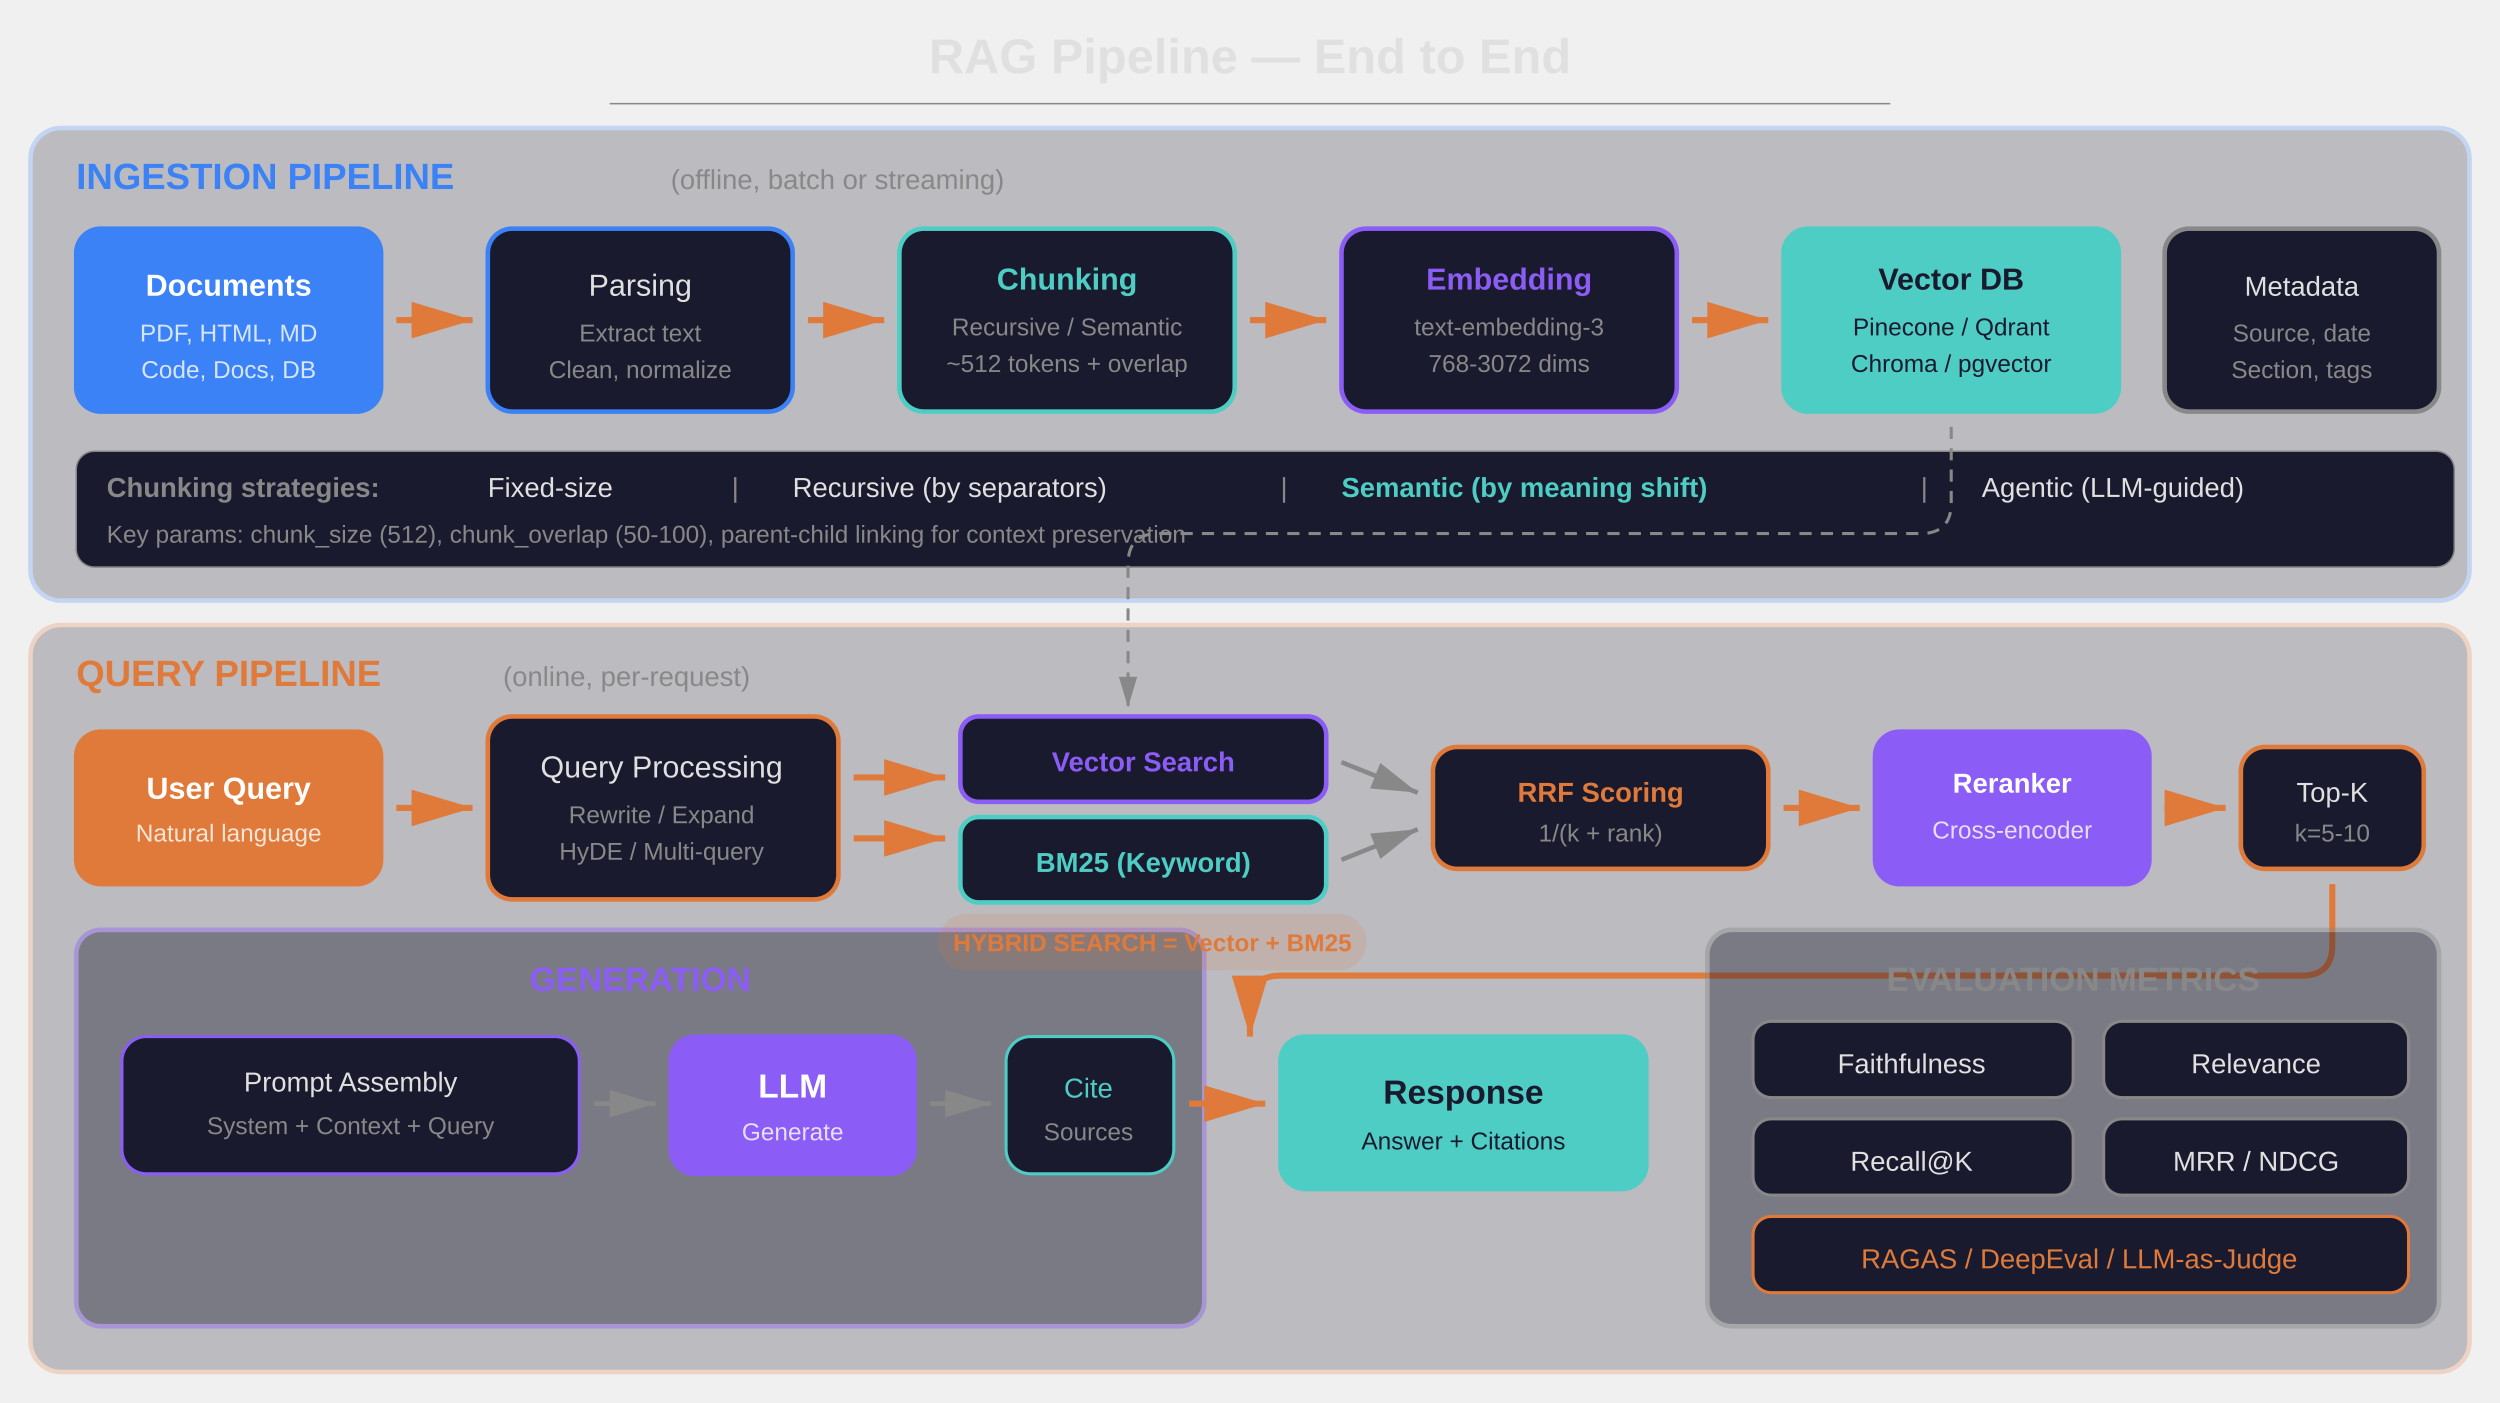
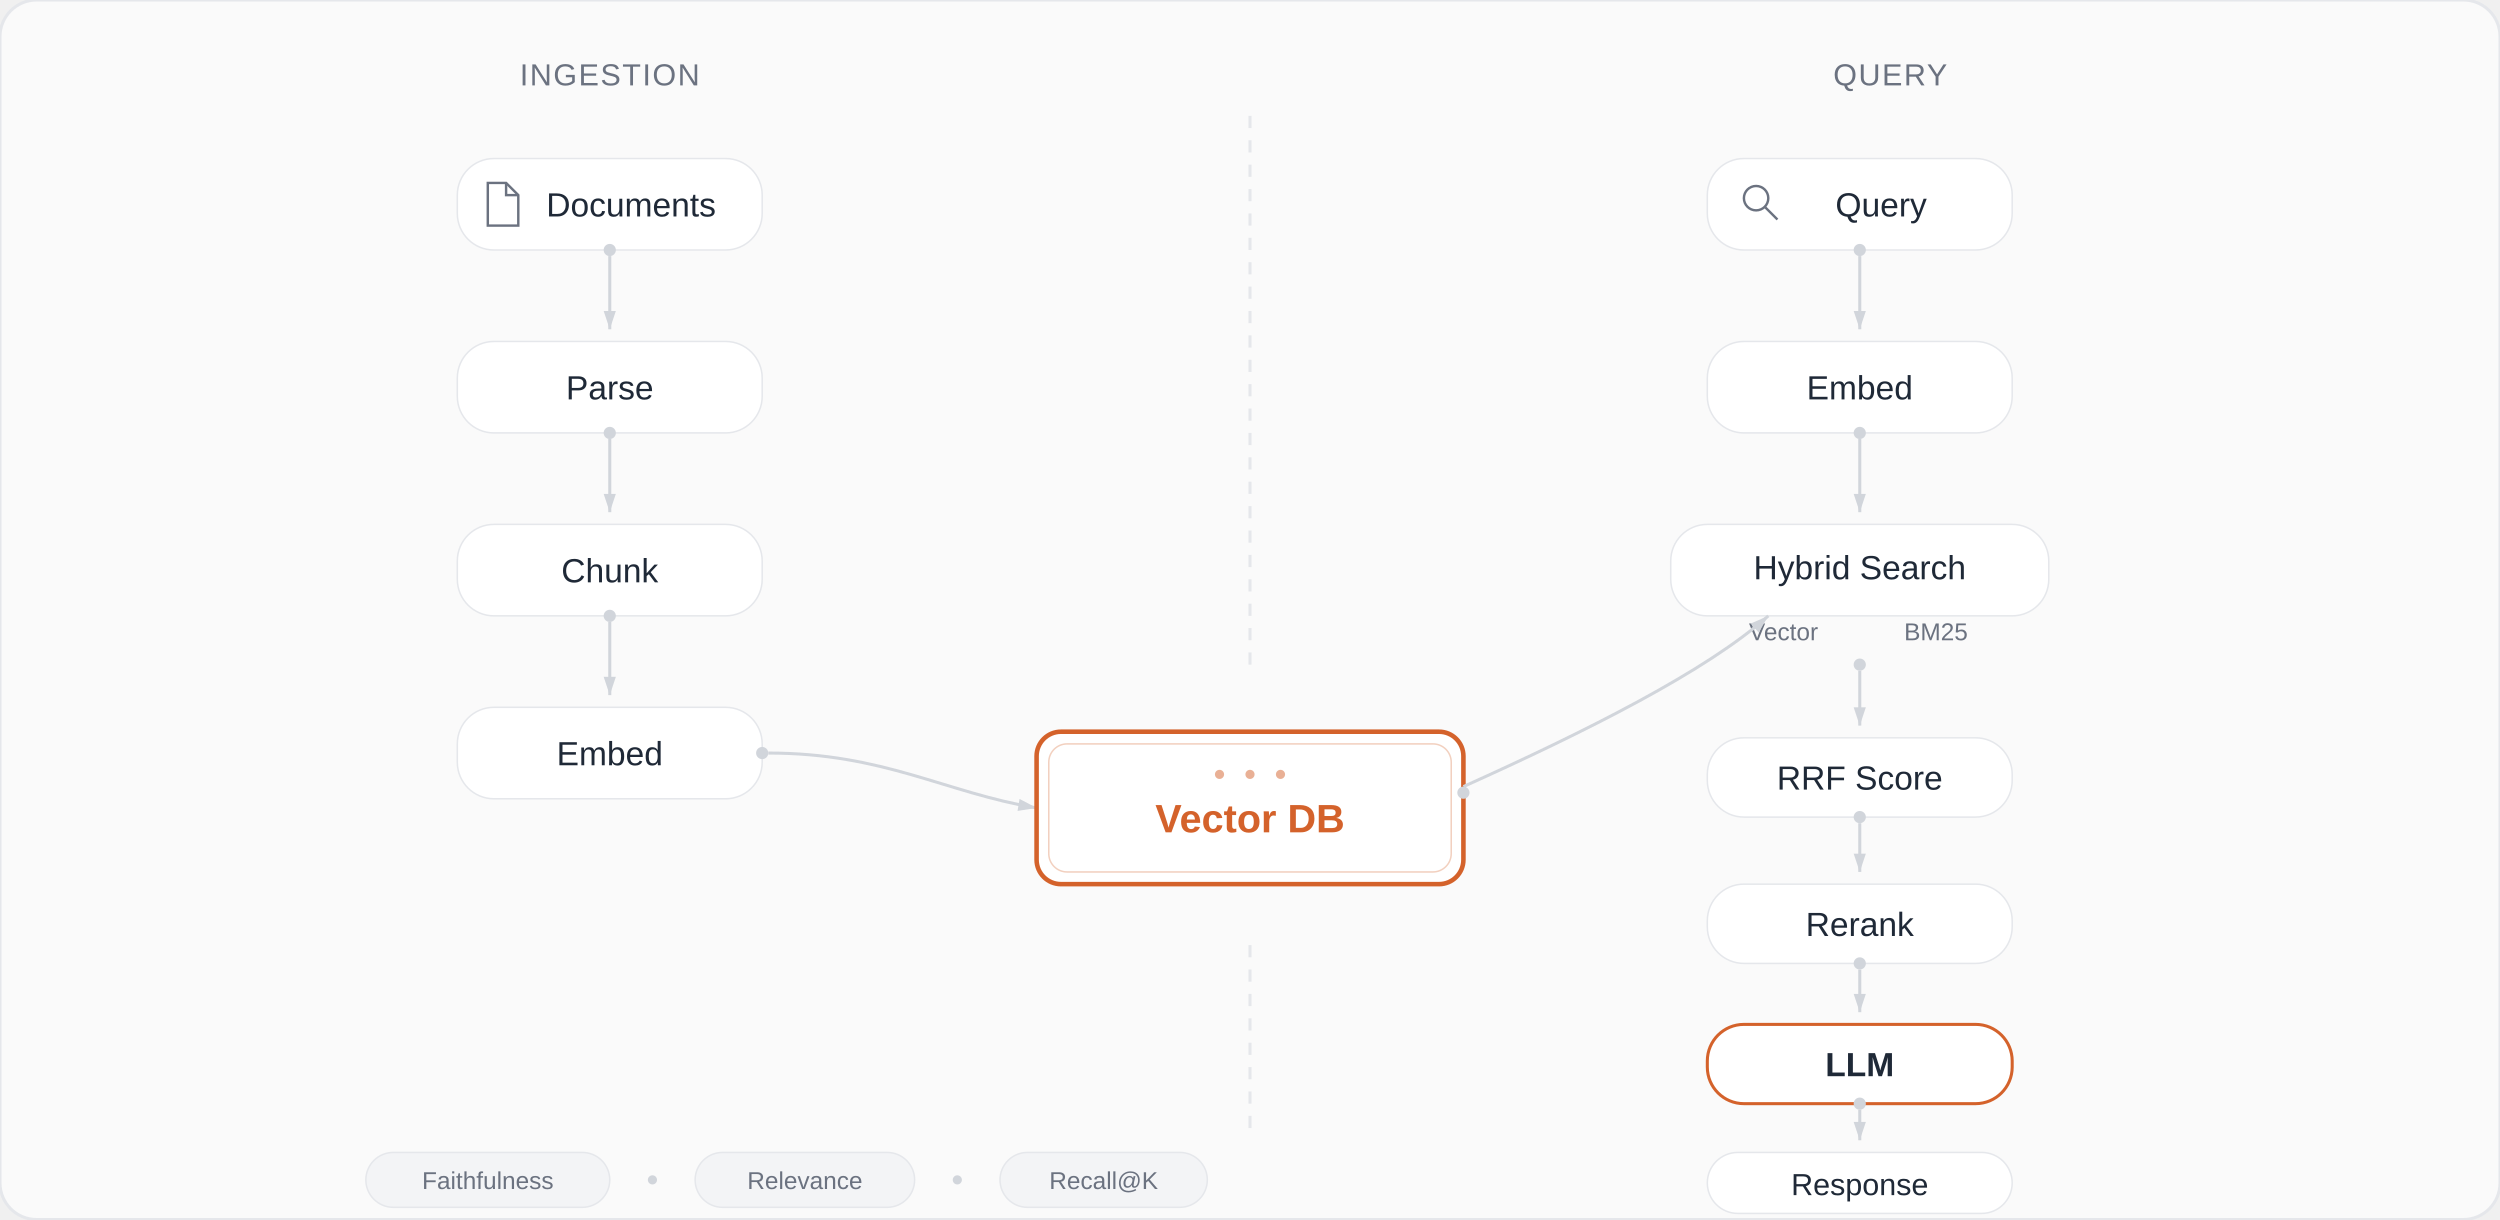
- <svg xmlns="http://www.w3.org/2000/svg" viewBox="0 0 820 460" font-family="Arial, Helvetica, sans-serif">
+ <svg xmlns="http://www.w3.org/2000/svg" viewBox="0 0 820 400" font-family="Arial, Helvetica, sans-serif">
  <defs>
-     <marker id="rp-arrow" viewBox="0 0 10 6" refX="10" refY="3" markerWidth="10" markerHeight="6" orient="auto-start-reverse">
-       <path d="M 0 0 L 10 3 L 0 6 z" fill="#e07a3a" />
-     </marker>
-     <marker id="rp-arrowg" viewBox="0 0 10 6" refX="10" refY="3" markerWidth="10" markerHeight="6" orient="auto-start-reverse">
-       <path d="M 0 0 L 10 3 L 0 6 z" fill="#888" />
-     </marker>
-     <marker id="rp-arrowt" viewBox="0 0 10 6" refX="10" refY="3" markerWidth="10" markerHeight="6" orient="auto-start-reverse">
-       <path d="M 0 0 L 10 3 L 0 6 z" fill="#4ecdc4" />
+     <marker id="arr" viewBox="0 0 6 4" refX="6" refY="2" markerWidth="6" markerHeight="4" orient="auto">
+       <path d="M0 0 L6 2 L0 4z" fill="#d1d5db" />
    </marker>
  </defs>
-   <text x="410" y="24" fill="#e0e0e0" font-size="16" font-weight="bold" text-anchor="middle">RAG Pipeline — End to End</text>
-   <line x1="200" y1="34" x2="620" y2="34" stroke="#888" stroke-width="0.5" />
-   <rect x="10" y="42" width="800" height="155" rx="10" fill="#1a1a2e" opacity="0.25" stroke="#3b82f6" stroke-width="1.5" />
-   <text x="25" y="62" fill="#3b82f6" font-size="12" font-weight="bold">INGESTION PIPELINE</text>
-   <text x="220" y="62" fill="#888" font-size="9">(offline, batch or streaming)</text>
-   <rect x="25" y="75" width="100" height="60" rx="8" fill="#3b82f6" stroke="#3b82f6" stroke-width="1.5" />
-   <text x="75" y="97" fill="#fff" font-size="10" font-weight="bold" text-anchor="middle">Documents</text>
-   <text x="75" y="112" fill="rgba(255,255,255,0.8)" font-size="8" text-anchor="middle">PDF, HTML, MD</text>
-   <text x="75" y="124" fill="rgba(255,255,255,0.8)" font-size="8" text-anchor="middle">Code, Docs, DB</text>
-   <line x1="130" y1="105" x2="155" y2="105" stroke="#e07a3a" stroke-width="2" marker-end="url(#rp-arrow)" />
-   <rect x="160" y="75" width="100" height="60" rx="8" fill="#1a1a2e" stroke="#3b82f6" stroke-width="1.5" />
-   <text x="210" y="97" fill="#e0e0e0" font-size="10" text-anchor="middle">Parsing</text>
-   <text x="210" y="112" fill="#888" font-size="8" text-anchor="middle">Extract text</text>
-   <text x="210" y="124" fill="#888" font-size="8" text-anchor="middle">Clean, normalize</text>
-   <line x1="265" y1="105" x2="290" y2="105" stroke="#e07a3a" stroke-width="2" marker-end="url(#rp-arrow)" />
-   <rect x="295" y="75" width="110" height="60" rx="8" fill="#1a1a2e" stroke="#4ecdc4" stroke-width="1.5" />
-   <text x="350" y="95" fill="#4ecdc4" font-size="10" font-weight="bold" text-anchor="middle">Chunking</text>
-   <text x="350" y="110" fill="#888" font-size="8" text-anchor="middle">Recursive / Semantic</text>
-   <text x="350" y="122" fill="#888" font-size="8" text-anchor="middle">~512 tokens + overlap</text>
-   <line x1="410" y1="105" x2="435" y2="105" stroke="#e07a3a" stroke-width="2" marker-end="url(#rp-arrow)" />
-   <rect x="440" y="75" width="110" height="60" rx="8" fill="#1a1a2e" stroke="#8b5cf6" stroke-width="1.5" />
-   <text x="495" y="95" fill="#8b5cf6" font-size="10" font-weight="bold" text-anchor="middle">Embedding</text>
-   <text x="495" y="110" fill="#888" font-size="8" text-anchor="middle">text-embedding-3</text>
-   <text x="495" y="122" fill="#888" font-size="8" text-anchor="middle">768-3072 dims</text>
-   <line x1="555" y1="105" x2="580" y2="105" stroke="#e07a3a" stroke-width="2" marker-end="url(#rp-arrow)" />
-   <rect x="585" y="75" width="110" height="60" rx="8" fill="#4ecdc4" stroke="#4ecdc4" stroke-width="1.5" />
-   <text x="640" y="95" fill="#1a1a2e" font-size="10" font-weight="bold" text-anchor="middle">Vector DB</text>
-   <text x="640" y="110" fill="#1a1a2e" font-size="8" text-anchor="middle">Pinecone / Qdrant</text>
-   <text x="640" y="122" fill="#1a1a2e" font-size="8" text-anchor="middle">Chroma / pgvector</text>
-   <rect x="710" y="75" width="90" height="60" rx="8" fill="#1a1a2e" stroke="#888" stroke-width="1.5" />
-   <text x="755" y="97" fill="#e0e0e0" font-size="9" text-anchor="middle">Metadata</text>
-   <text x="755" y="112" fill="#888" font-size="8" text-anchor="middle">Source, date</text>
-   <text x="755" y="124" fill="#888" font-size="8" text-anchor="middle">Section, tags</text>
-   <rect x="25" y="148" width="780" height="38" rx="6" fill="#1a1a2e" stroke="#888" stroke-width="0.5" />
-   <text x="35" y="163" fill="#888" font-size="9" font-weight="bold">Chunking strategies:</text>
-   <text x="160" y="163" fill="#e0e0e0" font-size="9">Fixed-size</text>
-   <text x="240" y="163" fill="#888" font-size="9">|</text>
-   <text x="260" y="163" fill="#e0e0e0" font-size="9">Recursive (by separators)</text>
-   <text x="420" y="163" fill="#888" font-size="9">|</text>
-   <text x="440" y="163" fill="#4ecdc4" font-size="9" font-weight="bold">Semantic (by meaning shift)</text>
-   <text x="630" y="163" fill="#888" font-size="9">|</text>
-   <text x="650" y="163" fill="#e0e0e0" font-size="9">Agentic (LLM-guided)</text>
-   <text x="35" y="178" fill="#888" font-size="8">Key params: chunk_size (512), chunk_overlap (50-100), parent-child linking for context preservation</text>
-   <rect x="10" y="205" width="800" height="245" rx="10" fill="#1a1a2e" opacity="0.25" stroke="#e07a3a" stroke-width="1.5" />
-   <text x="25" y="225" fill="#e07a3a" font-size="12" font-weight="bold">QUERY PIPELINE</text>
-   <text x="165" y="225" fill="#888" font-size="9">(online, per-request)</text>
-   <rect x="25" y="240" width="100" height="50" rx="8" fill="#e07a3a" stroke="#e07a3a" stroke-width="1.5" />
-   <text x="75" y="262" fill="#fff" font-size="10" font-weight="bold" text-anchor="middle">User Query</text>
-   <text x="75" y="276" fill="rgba(255,255,255,0.8)" font-size="8" text-anchor="middle">Natural language</text>
-   <line x1="130" y1="265" x2="155" y2="265" stroke="#e07a3a" stroke-width="2" marker-end="url(#rp-arrow)" />
-   <rect x="160" y="235" width="115" height="60" rx="8" fill="#1a1a2e" stroke="#e07a3a" stroke-width="1.5" />
-   <text x="217" y="255" fill="#e0e0e0" font-size="10" text-anchor="middle">Query Processing</text>
-   <text x="217" y="270" fill="#888" font-size="8" text-anchor="middle">Rewrite / Expand</text>
-   <text x="217" y="282" fill="#888" font-size="8" text-anchor="middle">HyDE / Multi-query</text>
-   <line x1="280" y1="255" x2="310" y2="255" stroke="#e07a3a" stroke-width="2" marker-end="url(#rp-arrow)" />
-   <line x1="280" y1="275" x2="310" y2="275" stroke="#e07a3a" stroke-width="2" marker-end="url(#rp-arrow)" />
-   <rect x="315" y="235" width="120" height="28" rx="6" fill="#1a1a2e" stroke="#8b5cf6" stroke-width="1.5" />
-   <text x="375" y="253" fill="#8b5cf6" font-size="9" font-weight="bold" text-anchor="middle">Vector Search</text>
-   <rect x="315" y="268" width="120" height="28" rx="6" fill="#1a1a2e" stroke="#4ecdc4" stroke-width="1.5" />
-   <text x="375" y="286" fill="#4ecdc4" font-size="9" font-weight="bold" text-anchor="middle">BM25 (Keyword)</text>
-   <path d="M 640 140 L 640 165 Q 640 175 630 175 L 380 175 Q 370 175 370 185 L 370 232" stroke="#888" stroke-width="1" stroke-dasharray="4,3" fill="none" marker-end="url(#rp-arrowg)" />
-   <line x1="440" y1="250" x2="465" y2="260" stroke="#888" stroke-width="1.5" marker-end="url(#rp-arrowg)" />
-   <line x1="440" y1="282" x2="465" y2="272" stroke="#888" stroke-width="1.5" marker-end="url(#rp-arrowg)" />
-   <rect x="470" y="245" width="110" height="40" rx="8" fill="#1a1a2e" stroke="#e07a3a" stroke-width="1.5" />
-   <text x="525" y="263" fill="#e07a3a" font-size="9" font-weight="bold" text-anchor="middle">RRF Scoring</text>
-   <text x="525" y="276" fill="#888" font-size="8" text-anchor="middle">1/(k + rank)</text>
-   <line x1="585" y1="265" x2="610" y2="265" stroke="#e07a3a" stroke-width="2" marker-end="url(#rp-arrow)" />
-   <rect x="615" y="240" width="90" height="50" rx="8" fill="#8b5cf6" stroke="#8b5cf6" stroke-width="1.5" />
-   <text x="660" y="260" fill="#fff" font-size="9" font-weight="bold" text-anchor="middle">Reranker</text>
-   <text x="660" y="275" fill="rgba(255,255,255,0.8)" font-size="8" text-anchor="middle">Cross-encoder</text>
-   <line x1="710" y1="265" x2="730" y2="265" stroke="#e07a3a" stroke-width="2" marker-end="url(#rp-arrow)" />
-   <rect x="735" y="245" width="60" height="40" rx="8" fill="#1a1a2e" stroke="#e07a3a" stroke-width="1.5" />
-   <text x="765" y="263" fill="#e0e0e0" font-size="9" text-anchor="middle">Top-K</text>
-   <text x="765" y="276" fill="#888" font-size="8" text-anchor="middle">k=5-10</text>
-   <path d="M 765 290 L 765 310 Q 765 320 755 320 L 420 320 Q 410 320 410 330 L 410 340" stroke="#e07a3a" stroke-width="2" fill="none" marker-end="url(#rp-arrow)" />
-   <rect x="25" y="305" width="370" height="130" rx="8" fill="#1a1a2e" opacity="0.4" stroke="#8b5cf6" stroke-width="1.5" />
-   <text x="210" y="325" fill="#8b5cf6" font-size="11" font-weight="bold" text-anchor="middle">GENERATION</text>
-   <rect x="40" y="340" width="150" height="45" rx="8" fill="#1a1a2e" stroke="#8b5cf6" stroke-width="1" />
-   <text x="115" y="358" fill="#e0e0e0" font-size="9" text-anchor="middle">Prompt Assembly</text>
-   <text x="115" y="372" fill="#888" font-size="8" text-anchor="middle">System + Context + Query</text>
-   <line x1="195" y1="362" x2="215" y2="362" stroke="#888" stroke-width="1.5" marker-end="url(#rp-arrowg)" />
-   <rect x="220" y="340" width="80" height="45" rx="8" fill="#8b5cf6" stroke="#8b5cf6" stroke-width="1.5" />
-   <text x="260" y="360" fill="#fff" font-size="11" font-weight="bold" text-anchor="middle">LLM</text>
-   <text x="260" y="374" fill="rgba(255,255,255,0.8)" font-size="8" text-anchor="middle">Generate</text>
-   <line x1="305" y1="362" x2="325" y2="362" stroke="#888" stroke-width="1.5" marker-end="url(#rp-arrowg)" />
-   <rect x="330" y="340" width="55" height="45" rx="8" fill="#1a1a2e" stroke="#4ecdc4" stroke-width="1" />
-   <text x="357" y="360" fill="#4ecdc4" font-size="9" text-anchor="middle">Cite</text>
-   <text x="357" y="374" fill="#888" font-size="8" text-anchor="middle">Sources</text>
-   <rect x="420" y="340" width="120" height="50" rx="8" fill="#4ecdc4" stroke="#4ecdc4" stroke-width="1.5" />
-   <text x="480" y="362" fill="#1a1a2e" font-size="11" font-weight="bold" text-anchor="middle">Response</text>
-   <text x="480" y="377" fill="#1a1a2e" font-size="8" text-anchor="middle">Answer + Citations</text>
-   <line x1="390" y1="362" x2="415" y2="362" stroke="#e07a3a" stroke-width="2" marker-end="url(#rp-arrow)" />
-   <rect x="560" y="305" width="240" height="130" rx="8" fill="#1a1a2e" opacity="0.4" stroke="#888" stroke-width="1.5" />
-   <text x="680" y="325" fill="#888" font-size="11" font-weight="bold" text-anchor="middle">EVALUATION METRICS</text>
-   <rect x="575" y="335" width="105" height="25" rx="6" fill="#1a1a2e" stroke="#888" stroke-width="1" />
-   <text x="627" y="352" fill="#e0e0e0" font-size="9" text-anchor="middle">Faithfulness</text>
-   <rect x="690" y="335" width="100" height="25" rx="6" fill="#1a1a2e" stroke="#888" stroke-width="1" />
-   <text x="740" y="352" fill="#e0e0e0" font-size="9" text-anchor="middle">Relevance</text>
-   <rect x="575" y="367" width="105" height="25" rx="6" fill="#1a1a2e" stroke="#888" stroke-width="1" />
-   <text x="627" y="384" fill="#e0e0e0" font-size="9" text-anchor="middle">Recall@K</text>
-   <rect x="690" y="367" width="100" height="25" rx="6" fill="#1a1a2e" stroke="#888" stroke-width="1" />
-   <text x="740" y="384" fill="#e0e0e0" font-size="9" text-anchor="middle">MRR / NDCG</text>
-   <rect x="575" y="399" width="215" height="25" rx="6" fill="#1a1a2e" stroke="#e07a3a" stroke-width="1" />
-   <text x="682" y="416" fill="#e07a3a" font-size="9" text-anchor="middle">RAGAS / DeepEval / LLM-as-Judge</text>
-   <rect x="308" y="300" width="140" height="18" rx="9" fill="#e07a3a" opacity="0.15" stroke="#e07a3a" stroke-width="0.5" />
-   <text x="378" y="312" fill="#e07a3a" font-size="8" font-weight="bold" text-anchor="middle">HYBRID SEARCH = Vector + BM25</text>
+   <rect x="0" y="0" width="820" height="400" rx="12" fill="#fafafa" stroke="#e5e7eb" stroke-width="1" />
+   <text x="200" y="28" fill="#6b7280" font-size="10" letter-spacing="0.05em" text-anchor="middle">INGESTION</text>
+   <text x="620" y="28" fill="#6b7280" font-size="10" letter-spacing="0.05em" text-anchor="middle">QUERY</text>
+   <line x1="410" y1="38" x2="410" y2="220" stroke="#e5e7eb" stroke-width="1" stroke-dasharray="4,4" />
+   <line x1="410" y1="310" x2="410" y2="370" stroke="#e5e7eb" stroke-width="1" stroke-dasharray="4,4" />
+   <rect x="150" y="52" width="100" height="30" rx="12" fill="#fff" stroke="#e5e7eb" stroke-width="0.5" />
+   <path d="M160 60 L160 74 L170 74 L170 64 L166 60 Z" fill="none" stroke="#6b7280" stroke-width="0.8" />
+   <path d="M166 60 L166 64 L170 64" fill="none" stroke="#6b7280" stroke-width="0.8" />
+   <text x="207" y="71" fill="#1f2937" font-size="11" text-anchor="middle">Documents</text>
+   <circle cx="200" cy="82" r="2" fill="#d1d5db" />
+   <path d="M200 84 C200 94 200 98 200 108" stroke="#d1d5db" stroke-width="1" fill="none" marker-end="url(#arr)" />
+   <rect x="150" y="112" width="100" height="30" rx="12" fill="#fff" stroke="#e5e7eb" stroke-width="0.5" />
+   <text x="200" y="131" fill="#1f2937" font-size="11" text-anchor="middle">Parse</text>
+   <circle cx="200" cy="142" r="2" fill="#d1d5db" />
+   <path d="M200 144 C200 154 200 158 200 168" stroke="#d1d5db" stroke-width="1" fill="none" marker-end="url(#arr)" />
+   <rect x="150" y="172" width="100" height="30" rx="12" fill="#fff" stroke="#e5e7eb" stroke-width="0.5" />
+   <text x="200" y="191" fill="#1f2937" font-size="11" text-anchor="middle">Chunk</text>
+   <circle cx="200" cy="202" r="2" fill="#d1d5db" />
+   <path d="M200 204 C200 214 200 218 200 228" stroke="#d1d5db" stroke-width="1" fill="none" marker-end="url(#arr)" />
+   <rect x="150" y="232" width="100" height="30" rx="12" fill="#fff" stroke="#e5e7eb" stroke-width="0.5" />
+   <text x="200" y="251" fill="#1f2937" font-size="11" text-anchor="middle">Embed</text>
+   <circle cx="250" cy="247" r="2" fill="#d1d5db" />
+   <path d="M252 247 C290 247 310 260 340 265" stroke="#d1d5db" stroke-width="1" fill="none" marker-end="url(#arr)" />
+   <rect x="340" y="240" width="140" height="50" rx="8" fill="#fff" stroke="#d4622b" stroke-width="1.5" />
+   <rect x="344" y="244" width="132" height="42" rx="6" fill="none" stroke="#d4622b" stroke-width="0.5" stroke-opacity="0.3" />
+   <circle cx="400" cy="254" r="1.5" fill="#d4622b" opacity="0.5" />
+   <circle cx="410" cy="254" r="1.5" fill="#d4622b" opacity="0.5" />
+   <circle cx="420" cy="254" r="1.5" fill="#d4622b" opacity="0.5" />
+   <text x="410" y="273" fill="#d4622b" font-size="13" font-weight="600" text-anchor="middle">Vector DB</text>
+   <rect x="560" y="52" width="100" height="30" rx="12" fill="#fff" stroke="#e5e7eb" stroke-width="0.5" />
+   <circle cx="576" cy="65" r="4" fill="none" stroke="#6b7280" stroke-width="0.8" />
+   <line x1="579" y1="68" x2="583" y2="72" stroke="#6b7280" stroke-width="0.8" />
+   <text x="617" y="71" fill="#1f2937" font-size="11" text-anchor="middle">Query</text>
+   <circle cx="610" cy="82" r="2" fill="#d1d5db" />
+   <path d="M610 84 C610 94 610 98 610 108" stroke="#d1d5db" stroke-width="1" fill="none" marker-end="url(#arr)" />
+   <rect x="560" y="112" width="100" height="30" rx="12" fill="#fff" stroke="#e5e7eb" stroke-width="0.5" />
+   <text x="610" y="131" fill="#1f2937" font-size="11" text-anchor="middle">Embed</text>
+   <circle cx="610" cy="142" r="2" fill="#d1d5db" />
+   <path d="M610 144 C610 154 610 158 610 168" stroke="#d1d5db" stroke-width="1" fill="none" marker-end="url(#arr)" />
+   <rect x="548" y="172" width="124" height="30" rx="12" fill="#fff" stroke="#e5e7eb" stroke-width="0.5" />
+   <text x="610" y="190" fill="#1f2937" font-size="11" text-anchor="middle">Hybrid Search</text>
+   <text x="585" y="210" fill="#6b7280" font-size="8" text-anchor="middle">Vector</text>
+   <text x="635" y="210" fill="#6b7280" font-size="8" text-anchor="middle">BM25</text>
+   <circle cx="480" cy="260" r="2" fill="#d1d5db" />
+   <path d="M480 258 C520 240 560 220 580 202" stroke="#d1d5db" stroke-width="1" fill="none" marker-end="url(#arr)" />
+   <circle cx="610" cy="218" r="2" fill="#d1d5db" />
+   <path d="M610 220 C610 228 610 232 610 238" stroke="#d1d5db" stroke-width="1" fill="none" marker-end="url(#arr)" />
+   <rect x="560" y="242" width="100" height="26" rx="12" fill="#fff" stroke="#e5e7eb" stroke-width="0.5" />
+   <text x="610" y="259" fill="#1f2937" font-size="11" text-anchor="middle">RRF Score</text>
+   <circle cx="610" cy="268" r="2" fill="#d1d5db" />
+   <path d="M610 270 C610 278 610 280 610 286" stroke="#d1d5db" stroke-width="1" fill="none" marker-end="url(#arr)" />
+   <rect x="560" y="290" width="100" height="26" rx="12" fill="#fff" stroke="#e5e7eb" stroke-width="0.5" />
+   <text x="610" y="307" fill="#1f2937" font-size="11" text-anchor="middle">Rerank</text>
+   <circle cx="610" cy="316" r="2" fill="#d1d5db" />
+   <path d="M610 318 C610 324 610 326 610 332" stroke="#d1d5db" stroke-width="1" fill="none" marker-end="url(#arr)" />
+   <rect x="560" y="336" width="100" height="26" rx="12" fill="#fff" stroke="#d4622b" stroke-width="1" />
+   <text x="610" y="353" fill="#1f2937" font-size="11" font-weight="600" text-anchor="middle">LLM</text>
+   <circle cx="610" cy="362" r="2" fill="#d1d5db" />
+   <path d="M610 364 C610 368 610 370 610 374" stroke="#d1d5db" stroke-width="1" fill="none" marker-end="url(#arr)" />
+   <rect x="560" y="378" width="100" height="20" rx="10" fill="#fff" stroke="#e5e7eb" stroke-width="0.5" />
+   <text x="610" y="392" fill="#1f2937" font-size="10" text-anchor="middle">Response</text>
+   <rect x="120" y="378" width="80" height="18" rx="9" fill="#f3f4f6" stroke="#e5e7eb" stroke-width="0.5" />
+   <text x="160" y="390" fill="#6b7280" font-size="8" text-anchor="middle">Faithfulness</text>
+   <circle cx="214" cy="387" r="1.5" fill="#d1d5db" />
+   <rect x="228" y="378" width="72" height="18" rx="9" fill="#f3f4f6" stroke="#e5e7eb" stroke-width="0.5" />
+   <text x="264" y="390" fill="#6b7280" font-size="8" text-anchor="middle">Relevance</text>
+   <circle cx="314" cy="387" r="1.5" fill="#d1d5db" />
+   <rect x="328" y="378" width="68" height="18" rx="9" fill="#f3f4f6" stroke="#e5e7eb" stroke-width="0.5" />
+   <text x="362" y="390" fill="#6b7280" font-size="8" text-anchor="middle">Recall@K</text>
</svg>
